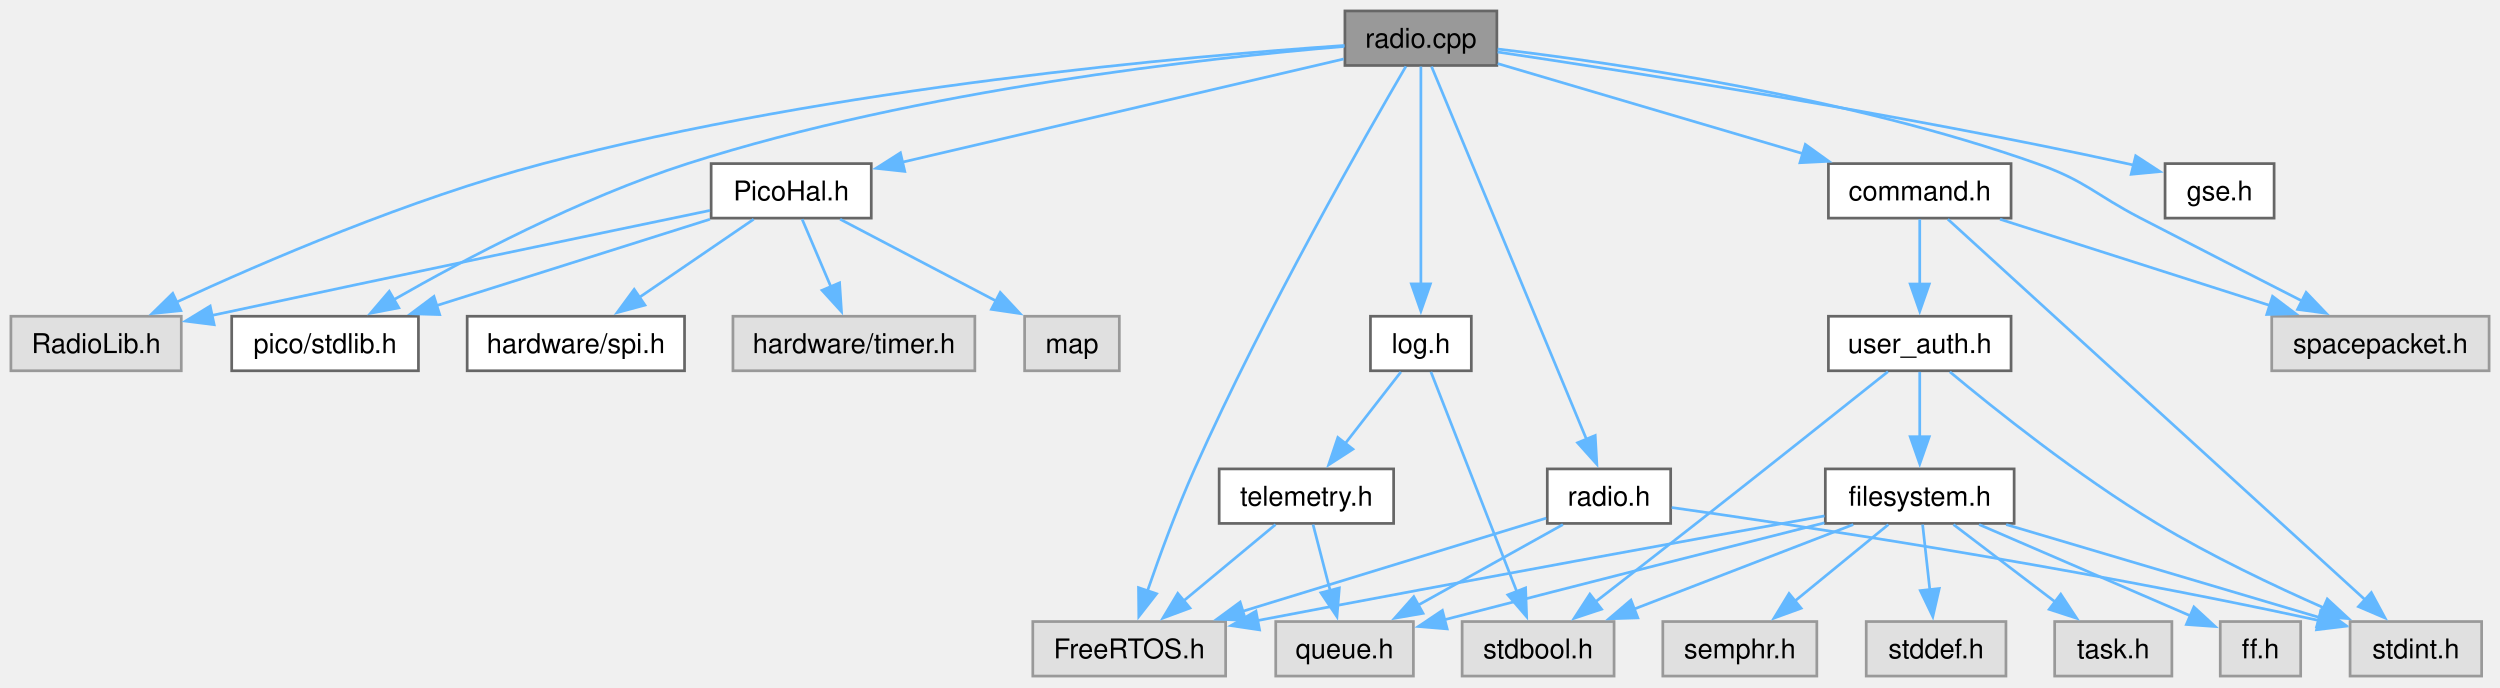
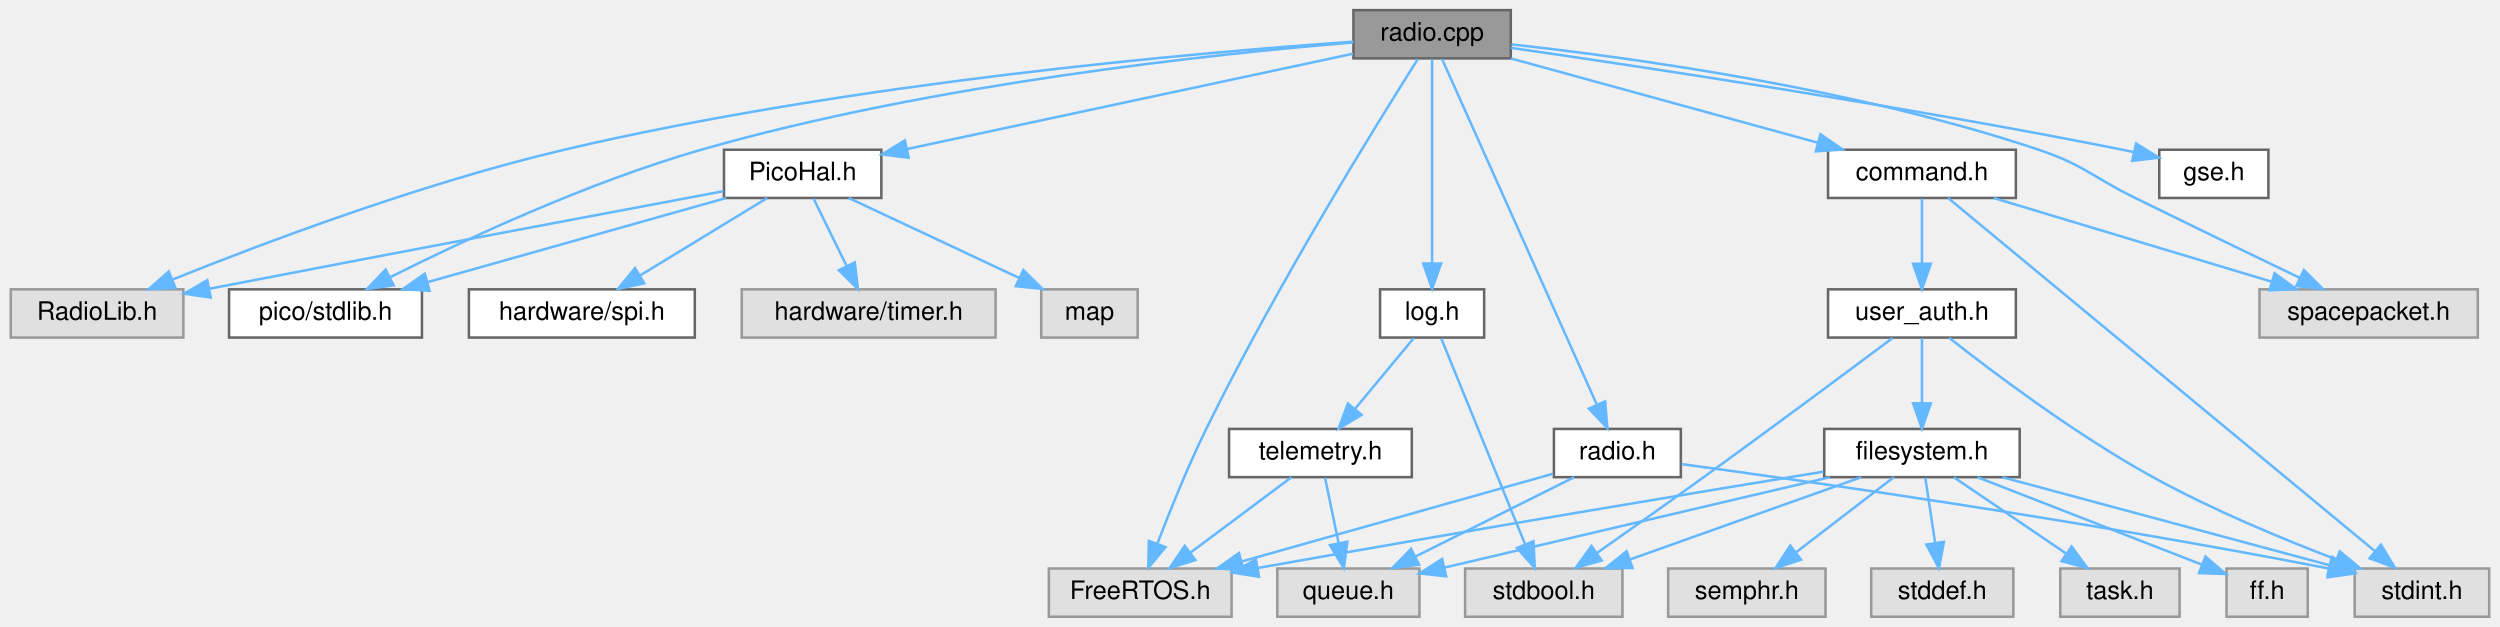
- <svg xmlns="http://www.w3.org/2000/svg" xmlns:xlink="http://www.w3.org/1999/xlink" width="917pt" height="252pt" viewBox="0.00 0.00 917.12 252.00">
-   <g id="graph0" class="graph" transform="scale(1 1) rotate(0) translate(4 248)">
+ <svg xmlns="http://www.w3.org/2000/svg" xmlns:xlink="http://www.w3.org/1999/xlink" width="985pt" height="247pt" viewBox="0.00 0.00 984.50 247.00">
+   <g id="graph0" class="graph" transform="scale(1 1) rotate(0) translate(4 243)">
    <g id="Node000001" class="node">
      <g id="a_Node000001">
        <a xlink:title=" ">
-           <polygon fill="#999999" stroke="#666666" points="545.12,-244 489.38,-244 489.38,-224 545.12,-224 545.12,-244" />
-           <text text-anchor="middle" x="517.25" y="-230.5" font-family="Helvetica,sans-Serif" font-size="10.00">radio.cpp</text>
+           <polygon fill="#999999" stroke="#666666" points="591,-239 529,-239 529,-220 591,-220 591,-239" />
+           <text text-anchor="middle" x="560" y="-227" font-family="Helvetica,sans-Serif" font-size="10.00">radio.cpp</text>
        </a>
      </g>
    </g>
    <g id="Node000002" class="node">
      <g id="a_Node000002">
        <a xlink:title=" ">
-           <polygon fill="#e0e0e0" stroke="#999999" points="62.5,-132 0,-132 0,-112 62.5,-112 62.5,-132" />
-           <text text-anchor="middle" x="31.25" y="-118.5" font-family="Helvetica,sans-Serif" font-size="10.00">RadioLib.h</text>
+           <polygon fill="#e0e0e0" stroke="#999999" points="68,-129 0,-129 0,-110 68,-110 68,-129" />
+           <text text-anchor="middle" x="34" y="-117" font-family="Helvetica,sans-Serif" font-size="10.00">RadioLib.h</text>
        </a>
      </g>
    </g>
    <g id="edge1_Node000001_Node000002" class="edge">
      <g id="a_edge1_Node000001_Node000002">
        <a xlink:title=" ">
-           <path fill="none" stroke="#63b8ff" d="M489.24,-231.34C432.8,-227.5 301.67,-216.09 195.25,-188 146.56,-175.15 92.77,-151.99 60.51,-137.07" />
-           <polygon fill="#63b8ff" stroke="#63b8ff" points="62.34,-134.06 51.8,-132.99 59.37,-140.4 62.34,-134.06" />
+           <path fill="none" stroke="#63b8ff" d="M528.97,-226.58C468.46,-222.37 330.79,-210.51 218,-184 162.22,-170.89 99.61,-147.29 63.69,-132.85" />
+           <polygon fill="#63b8ff" stroke="#63b8ff" points="64.88,-129.55 54.29,-129.03 62.24,-136.04 64.88,-129.55" />
        </a>
      </g>
    </g>
    <g id="Node000003" class="node">
      <g id="a_Node000003">
        <a xlink:href="tasks_2radio_2radio_8h.html" target="_top" xlink:title=" ">
-           <polygon fill="white" stroke="#666666" points="608.88,-76 563.62,-76 563.62,-56 608.88,-56 608.88,-76" />
-           <text text-anchor="middle" x="586.25" y="-62.5" font-family="Helvetica,sans-Serif" font-size="10.00">radio.h</text>
+           <polygon fill="white" stroke="#666666" points="658,-74 608,-74 608,-55 658,-55 658,-74" />
+           <text text-anchor="middle" x="633" y="-62" font-family="Helvetica,sans-Serif" font-size="10.00">radio.h</text>
        </a>
      </g>
    </g>
    <g id="edge2_Node000001_Node000003" class="edge">
      <g id="a_edge2_Node000001_Node000003">
        <a xlink:title=" ">
-           <path fill="none" stroke="#63b8ff" d="M521.16,-223.6C532.07,-197.35 563.04,-122.84 577.98,-86.89" />
-           <polygon fill="#63b8ff" stroke="#63b8ff" points="581.2,-88.27 581.8,-77.7 574.73,-85.59 581.2,-88.27" />
+           <path fill="none" stroke="#63b8ff" d="M563.92,-219.74C575.41,-194.09 609.14,-118.78 624.81,-83.78" />
+           <polygon fill="#63b8ff" stroke="#63b8ff" points="628.16,-84.86 629.06,-74.31 621.77,-82 628.16,-84.86" />
        </a>
      </g>
    </g>
    <g id="Node000004" class="node">
      <g id="a_Node000004">
        <a xlink:title=" ">
-           <polygon fill="#e0e0e0" stroke="#999999" points="445.62,-20 374.88,-20 374.88,0 445.62,0 445.62,-20" />
-           <text text-anchor="middle" x="410.25" y="-6.5" font-family="Helvetica,sans-Serif" font-size="10.00">FreeRTOS.h</text>
+           <polygon fill="#e0e0e0" stroke="#999999" points="481,-19 409,-19 409,0 481,0 481,-19" />
+           <text text-anchor="middle" x="445" y="-7" font-family="Helvetica,sans-Serif" font-size="10.00">FreeRTOS.h</text>
        </a>
      </g>
    </g>
    <g id="edge6_Node000001_Node000004" class="edge">
      <g id="a_edge6_Node000001_Node000004">
        <a xlink:title=" ">
-           <path fill="none" stroke="#63b8ff" d="M511.75,-223.66C497.74,-199.67 460.02,-133.71 434.25,-76 427.64,-61.2 421.34,-43.97 416.85,-30.97" />
-           <polygon fill="#63b8ff" stroke="#63b8ff" points="420.29,-30.2 413.77,-21.85 413.66,-32.44 420.29,-30.2" />
+           <path fill="none" stroke="#63b8ff" d="M554.35,-219.67C539.59,-196.41 499.06,-131.26 471,-74 463.71,-59.12 456.67,-41.67 451.76,-28.83" />
+           <polygon fill="#63b8ff" stroke="#63b8ff" points="454.96,-27.42 448.17,-19.29 448.41,-29.88 454.96,-27.42" />
        </a>
      </g>
    </g>
    <g id="Node000007" class="node">
      <g id="a_Node000007">
-         <a xlink:href="_pico_hal_8h.html" target="_top" xlink:title=" ">
-           <polygon fill="white" stroke="#666666" points="315.62,-188 256.88,-188 256.88,-168 315.62,-168 315.62,-188" />
-           <text text-anchor="middle" x="286.25" y="-174.5" font-family="Helvetica,sans-Serif" font-size="10.00">PicoHal.h</text>
+         <a xlink:href="PicoHal_8h.html" target="_top" xlink:title=" ">
+           <polygon fill="white" stroke="#666666" points="343,-184 281,-184 281,-165 343,-165 343,-184" />
+           <text text-anchor="middle" x="312" y="-172" font-family="Helvetica,sans-Serif" font-size="10.00">PicoHal.h</text>
        </a>
      </g>
    </g>
    <g id="edge7_Node000001_Node000007" class="edge">
      <g id="a_edge7_Node000001_Node000007">
        <a xlink:title=" ">
-           <path fill="none" stroke="#63b8ff" d="M488.92,-226.38C448.39,-216.9 373.59,-199.42 327.08,-188.54" />
-           <polygon fill="#63b8ff" stroke="#63b8ff" points="327.91,-185.14 317.38,-186.28 326.32,-191.96 327.91,-185.14" />
+           <path fill="none" stroke="#63b8ff" d="M528.84,-221.84C484.39,-212.34 402.69,-194.88 353.26,-184.32" />
+           <polygon fill="#63b8ff" stroke="#63b8ff" points="353.74,-180.84 343.23,-182.17 352.27,-187.69 353.74,-180.84" />
        </a>
      </g>
    </g>
    <g id="Node000008" class="node">
      <g id="a_Node000008">
        <a xlink:href="stdlib_8h.html" target="_top" xlink:title=" ">
-           <polygon fill="white" stroke="#666666" points="149.5,-132 81,-132 81,-112 149.5,-112 149.5,-132" />
-           <text text-anchor="middle" x="115.25" y="-118.5" font-family="Helvetica,sans-Serif" font-size="10.00">pico/stdlib.h</text>
+           <polygon fill="white" stroke="#666666" points="162,-129 86,-129 86,-110 162,-110 162,-129" />
+           <text text-anchor="middle" x="124" y="-117" font-family="Helvetica,sans-Serif" font-size="10.00">pico/stdlib.h</text>
        </a>
      </g>
    </g>
    <g id="edge13_Node000001_Node000008" class="edge">
      <g id="a_edge13_Node000001_Node000008">
        <a xlink:title=" ">
-           <path fill="none" stroke="#63b8ff" d="M489.13,-230.98C439.48,-226.83 333.47,-215.31 248.25,-188 208.89,-175.38 166.49,-152.96 140.4,-138.04" />
-           <polygon fill="#63b8ff" stroke="#63b8ff" points="142.31,-135.1 131.91,-133.1 138.8,-141.15 142.31,-135.1" />
+           <path fill="none" stroke="#63b8ff" d="M528.76,-226.26C475.29,-221.87 363.19,-210.15 272,-184 227.33,-171.19 178.28,-148.25 149.36,-133.73" />
+           <polygon fill="#63b8ff" stroke="#63b8ff" points="150.86,-130.56 140.36,-129.15 147.69,-136.8 150.86,-130.56" />
        </a>
      </g>
    </g>
    <g id="Node000012" class="node">
      <g id="a_Node000012">
        <a xlink:href="log_8h.html" target="_top" xlink:title=" ">
-           <polygon fill="white" stroke="#666666" points="535.75,-132 498.75,-132 498.75,-112 535.75,-112 535.75,-132" />
-           <text text-anchor="middle" x="517.25" y="-118.5" font-family="Helvetica,sans-Serif" font-size="10.00">log.h</text>
+           <polygon fill="white" stroke="#666666" points="580.5,-129 539.5,-129 539.5,-110 580.5,-110 580.5,-129" />
+           <text text-anchor="middle" x="560" y="-117" font-family="Helvetica,sans-Serif" font-size="10.00">log.h</text>
        </a>
      </g>
    </g>
    <g id="edge14_Node000001_Node000012" class="edge">
      <g id="a_edge14_Node000001_Node000012">
        <a xlink:title=" ">
-           <path fill="none" stroke="#63b8ff" d="M517.25,-223.62C517.25,-206.01 517.25,-167.59 517.25,-143.65" />
-           <polygon fill="#63b8ff" stroke="#63b8ff" points="520.75,-143.87 517.25,-133.87 513.75,-143.87 520.75,-143.87" />
+           <path fill="none" stroke="#63b8ff" d="M560,-219.66C560,-202.17 560,-162.8 560,-139.27" />
+           <polygon fill="#63b8ff" stroke="#63b8ff" points="563.5,-139.16 560,-129.16 556.5,-139.16 563.5,-139.16" />
        </a>
      </g>
    </g>
    <g id="Node000015" class="node">
      <g id="a_Node000015">
        <a xlink:href="gse_8h.html" target="_top" xlink:title=" ">
-           <polygon fill="white" stroke="#666666" points="830.25,-188 790.25,-188 790.25,-168 830.25,-168 830.25,-188" />
-           <text text-anchor="middle" x="810.25" y="-174.5" font-family="Helvetica,sans-Serif" font-size="10.00">gse.h</text>
+           <polygon fill="white" stroke="#666666" points="889.5,-184 846.5,-184 846.5,-165 889.5,-165 889.5,-184" />
+           <text text-anchor="middle" x="868" y="-172" font-family="Helvetica,sans-Serif" font-size="10.00">gse.h</text>
        </a>
      </g>
    </g>
    <g id="edge19_Node000001_Node000015" class="edge">
      <g id="a_edge19_Node000001_Node000015">
        <a xlink:title=" ">
-           <path fill="none" stroke="#63b8ff" d="M545.38,-228.93C593.11,-221.84 692.88,-206.24 776.25,-188 777.08,-187.82 777.92,-187.63 778.76,-187.44" />
-           <polygon fill="#63b8ff" stroke="#63b8ff" points="779.48,-190.86 788.35,-185.08 777.81,-184.07 779.48,-190.86" />
+           <path fill="none" stroke="#63b8ff" d="M591.13,-224.13C641.8,-216.85 745.19,-201.33 832,-184 833.46,-183.71 834.94,-183.4 836.44,-183.08" />
+           <polygon fill="#63b8ff" stroke="#63b8ff" points="837.36,-186.47 846.35,-180.87 835.83,-179.63 837.36,-186.47" />
        </a>
      </g>
    </g>
    <g id="Node000016" class="node">
      <g id="a_Node000016">
        <a xlink:title=" ">
-           <polygon fill="#e0e0e0" stroke="#999999" points="909.12,-132 829.38,-132 829.38,-112 909.12,-112 909.12,-132" />
-           <text text-anchor="middle" x="869.25" y="-118.5" font-family="Helvetica,sans-Serif" font-size="10.00">spacepacket.h</text>
+           <polygon fill="#e0e0e0" stroke="#999999" points="972,-129 886,-129 886,-110 972,-110 972,-129" />
+           <text text-anchor="middle" x="929" y="-117" font-family="Helvetica,sans-Serif" font-size="10.00">spacepacket.h</text>
        </a>
      </g>
    </g>
    <g id="edge20_Node000001_Node000016" class="edge">
      <g id="a_edge20_Node000001_Node000016">
        <a xlink:title=" ">
-           <path fill="none" stroke="#63b8ff" d="M545.42,-230.03C588.88,-224.87 674.43,-212.38 743.25,-188 761.24,-181.63 764.31,-176.79 781.25,-168 801.05,-157.73 823.44,-146.28 840.68,-137.5" />
-           <polygon fill="#63b8ff" stroke="#63b8ff" points="842,-140.76 849.33,-133.1 838.83,-134.52 842,-140.76" />
+           <path fill="none" stroke="#63b8ff" d="M591.26,-225.5C637.59,-220.42 726.78,-208.24 799,-184 816.9,-177.99 820.06,-173.33 837,-165 858.73,-154.31 883.44,-142.37 901.77,-133.56" />
+           <polygon fill="#63b8ff" stroke="#63b8ff" points="903.49,-136.61 910.98,-129.13 900.46,-130.3 903.49,-136.61" />
        </a>
      </g>
    </g>
    <g id="Node000017" class="node">
      <g id="a_Node000017">
        <a xlink:href="command_8h.html" target="_top" xlink:title=" ">
-           <polygon fill="white" stroke="#666666" points="733.75,-188 666.75,-188 666.75,-168 733.75,-168 733.75,-188" />
-           <text text-anchor="middle" x="700.25" y="-174.5" font-family="Helvetica,sans-Serif" font-size="10.00">command.h</text>
+           <polygon fill="white" stroke="#666666" points="790,-184 716,-184 716,-165 790,-165 790,-184" />
+           <text text-anchor="middle" x="753" y="-172" font-family="Helvetica,sans-Serif" font-size="10.00">command.h</text>
        </a>
      </g>
    </g>
    <g id="edge21_Node000001_Node000017" class="edge">
      <g id="a_edge21_Node000001_Node000017">
        <a xlink:title=" ">
-           <path fill="none" stroke="#63b8ff" d="M545.44,-224.68C575.39,-215.84 623.08,-201.77 657.62,-191.58" />
-           <polygon fill="#63b8ff" stroke="#63b8ff" points="658.28,-195.03 666.88,-188.85 656.3,-188.32 658.28,-195.03" />
+           <path fill="none" stroke="#63b8ff" d="M591.01,-219.98C623.83,-210.97 675.8,-196.7 711.99,-186.76" />
+           <polygon fill="#63b8ff" stroke="#63b8ff" points="713.03,-190.11 721.75,-184.08 711.18,-183.36 713.03,-190.11" />
        </a>
      </g>
    </g>
    <g id="edge3_Node000003_Node000004" class="edge">
      <g id="a_edge3_Node000003_Node000004">
        <a xlink:title=" ">
-           <path fill="none" stroke="#63b8ff" d="M563.24,-57.94C534.99,-49.27 486.55,-34.41 451.74,-23.73" />
-           <polygon fill="#63b8ff" stroke="#63b8ff" points="452.99,-20.45 442.4,-20.87 450.94,-27.14 452.99,-20.45" />
+           <path fill="none" stroke="#63b8ff" d="M607.65,-56.35C576.22,-47.49 522.3,-32.29 485.21,-21.84" />
+           <polygon fill="#63b8ff" stroke="#63b8ff" points="485.8,-18.37 475.23,-19.02 483.9,-25.1 485.8,-18.37" />
        </a>
      </g>
    </g>
    <g id="Node000005" class="node">
      <g id="a_Node000005">
        <a xlink:title=" ">
-           <polygon fill="#e0e0e0" stroke="#999999" points="514.5,-20 464,-20 464,0 514.5,0 514.5,-20" />
-           <text text-anchor="middle" x="489.25" y="-6.5" font-family="Helvetica,sans-Serif" font-size="10.00">queue.h</text>
+           <polygon fill="#e0e0e0" stroke="#999999" points="555,-19 499,-19 499,0 555,0 555,-19" />
+           <text text-anchor="middle" x="527" y="-7" font-family="Helvetica,sans-Serif" font-size="10.00">queue.h</text>
        </a>
      </g>
    </g>
    <g id="edge4_Node000003_Node000005" class="edge">
      <g id="a_edge4_Node000003_Node000005">
        <a xlink:title=" ">
-           <path fill="none" stroke="#63b8ff" d="M569.35,-55.59C554.7,-47.44 533.23,-35.48 516.2,-26" />
-           <polygon fill="#63b8ff" stroke="#63b8ff" points="518.04,-23.02 507.6,-21.22 514.64,-29.14 518.04,-23.02" />
+           <path fill="none" stroke="#63b8ff" d="M615.97,-54.98C599.07,-46.54 572.94,-33.47 553.36,-23.68" />
+           <polygon fill="#63b8ff" stroke="#63b8ff" points="554.85,-20.51 544.34,-19.17 551.72,-26.77 554.85,-20.51" />
        </a>
      </g>
    </g>
    <g id="Node000006" class="node">
      <g id="a_Node000006">
        <a xlink:title=" ">
-           <polygon fill="#e0e0e0" stroke="#999999" points="906.38,-20 858.12,-20 858.12,0 906.38,0 906.38,-20" />
-           <text text-anchor="middle" x="882.25" y="-6.5" font-family="Helvetica,sans-Serif" font-size="10.00">stdint.h</text>
+           <polygon fill="#e0e0e0" stroke="#999999" points="976.5,-19 923.5,-19 923.5,0 976.5,0 976.5,-19" />
+           <text text-anchor="middle" x="950" y="-7" font-family="Helvetica,sans-Serif" font-size="10.00">stdint.h</text>
        </a>
      </g>
    </g>
    <g id="edge5_Node000003_Node000006" class="edge">
      <g id="a_edge5_Node000003_Node000006">
        <a xlink:title=" ">
-           <path fill="none" stroke="#63b8ff" d="M609.26,-61.83C653.42,-55.58 753.29,-40.67 846.74,-20.38" />
-           <polygon fill="#63b8ff" stroke="#63b8ff" points="847.31,-23.84 856.33,-18.27 845.81,-17 847.31,-23.84" />
+           <path fill="none" stroke="#63b8ff" d="M658.3,-60.14C706.08,-53.66 813.04,-38.49 913.32,-19" />
+           <polygon fill="#63b8ff" stroke="#63b8ff" points="914.17,-22.4 923.31,-17.04 912.83,-15.53 914.17,-22.4" />
        </a>
      </g>
    </g>
    <g id="edge8_Node000007_Node000002" class="edge">
      <g id="a_edge8_Node000007_Node000002">
        <a xlink:title=" ">
-           <path fill="none" stroke="#63b8ff" d="M256.46,-170.82C217.12,-162.65 145.4,-147.67 73.63,-132.28" />
-           <polygon fill="#63b8ff" stroke="#63b8ff" points="74.57,-128.9 64.06,-130.23 73.1,-135.75 74.57,-128.9" />
+           <path fill="none" stroke="#63b8ff" d="M280.81,-167.68C237.64,-159.6 156.94,-144.43 78.33,-129.25" />
+           <polygon fill="#63b8ff" stroke="#63b8ff" points="78.75,-125.76 68.26,-127.3 77.42,-132.63 78.75,-125.76" />
        </a>
      </g>
    </g>
    <g id="edge9_Node000007_Node000008" class="edge">
      <g id="a_edge9_Node000007_Node000008">
        <a xlink:title=" ">
-           <path fill="none" stroke="#63b8ff" d="M256.46,-167.59C228.68,-158.82 187,-145.66 156.11,-135.9" />
-           <polygon fill="#63b8ff" stroke="#63b8ff" points="157.3,-132.61 146.71,-132.94 155.19,-139.28 157.3,-132.61" />
+           <path fill="none" stroke="#63b8ff" d="M281.79,-164.98C249.96,-156.01 199.64,-141.82 164.4,-131.89" />
+           <polygon fill="#63b8ff" stroke="#63b8ff" points="165.02,-128.43 154.44,-129.08 163.12,-135.16 165.02,-128.43" />
        </a>
      </g>
    </g>
    <g id="Node000009" class="node">
      <g id="a_Node000009">
        <a xlink:href="spi_8h.html" target="_top" xlink:title=" ">
-           <polygon fill="white" stroke="#666666" points="247.12,-132 167.38,-132 167.38,-112 247.12,-112 247.12,-132" />
-           <text text-anchor="middle" x="207.25" y="-118.5" font-family="Helvetica,sans-Serif" font-size="10.00">hardware/spi.h</text>
+           <polygon fill="white" stroke="#666666" points="269.5,-129 180.5,-129 180.5,-110 269.5,-110 269.5,-129" />
+           <text text-anchor="middle" x="225" y="-117" font-family="Helvetica,sans-Serif" font-size="10.00">hardware/spi.h</text>
        </a>
      </g>
    </g>
    <g id="edge10_Node000007_Node000009" class="edge">
      <g id="a_edge10_Node000007_Node000009">
        <a xlink:title=" ">
-           <path fill="none" stroke="#63b8ff" d="M272.49,-167.59C260.89,-159.67 244.05,-148.16 230.39,-138.82" />
-           <polygon fill="#63b8ff" stroke="#63b8ff" points="232.6,-136.09 222.37,-133.33 228.65,-141.87 232.6,-136.09" />
+           <path fill="none" stroke="#63b8ff" d="M298.02,-164.98C284.53,-156.77 263.87,-144.18 247.96,-134.49" />
+           <polygon fill="#63b8ff" stroke="#63b8ff" points="249.59,-131.38 239.23,-129.17 245.95,-137.36 249.59,-131.38" />
        </a>
      </g>
    </g>
    <g id="Node000010" class="node">
      <g id="a_Node000010">
        <a xlink:title=" ">
-           <polygon fill="#e0e0e0" stroke="#999999" points="353.62,-132 264.88,-132 264.88,-112 353.62,-112 353.62,-132" />
-           <text text-anchor="middle" x="309.25" y="-118.5" font-family="Helvetica,sans-Serif" font-size="10.00">hardware/timer.h</text>
+           <polygon fill="#e0e0e0" stroke="#999999" points="388,-129 288,-129 288,-110 388,-110 388,-129" />
+           <text text-anchor="middle" x="338" y="-117" font-family="Helvetica,sans-Serif" font-size="10.00">hardware/timer.h</text>
        </a>
      </g>
    </g>
    <g id="edge11_Node000007_Node000010" class="edge">
      <g id="a_edge11_Node000007_Node000010">
        <a xlink:title=" ">
-           <path fill="none" stroke="#63b8ff" d="M290.26,-167.59C293.16,-160.78 297.19,-151.32 300.79,-142.86" />
-           <polygon fill="#63b8ff" stroke="#63b8ff" points="304,-144.26 304.7,-133.69 297.56,-141.52 304,-144.26" />
+           <path fill="none" stroke="#63b8ff" d="M316.29,-164.75C319.81,-157.57 324.91,-147.18 329.28,-138.27" />
+           <polygon fill="#63b8ff" stroke="#63b8ff" points="332.52,-139.61 333.79,-129.09 326.24,-136.53 332.52,-139.61" />
        </a>
      </g>
    </g>
    <g id="Node000011" class="node">
      <g id="a_Node000011">
        <a xlink:title=" ">
-           <polygon fill="#e0e0e0" stroke="#999999" points="406.62,-132 371.88,-132 371.88,-112 406.62,-112 406.62,-132" />
-           <text text-anchor="middle" x="389.25" y="-118.5" font-family="Helvetica,sans-Serif" font-size="10.00">map</text>
+           <polygon fill="#e0e0e0" stroke="#999999" points="444,-129 406,-129 406,-110 444,-110 444,-129" />
+           <text text-anchor="middle" x="425" y="-117" font-family="Helvetica,sans-Serif" font-size="10.00">map</text>
        </a>
      </g>
    </g>
    <g id="edge12_Node000007_Node000011" class="edge">
      <g id="a_edge12_Node000007_Node000011">
        <a xlink:title=" ">
-           <path fill="none" stroke="#63b8ff" d="M304.19,-167.59C319.99,-159.31 343.27,-147.11 361.47,-137.56" />
-           <polygon fill="#63b8ff" stroke="#63b8ff" points="362.94,-140.74 370.17,-133 359.69,-134.54 362.94,-140.74" />
+           <path fill="none" stroke="#63b8ff" d="M330.16,-164.98C348.25,-156.5 376.28,-143.35 397.19,-133.54" />
+           <polygon fill="#63b8ff" stroke="#63b8ff" points="398.95,-136.59 406.51,-129.17 395.97,-130.25 398.95,-136.59" />
        </a>
      </g>
    </g>
    <g id="Node000013" class="node">
      <g id="a_Node000013">
        <a xlink:href="telemetry_8h.html" target="_top" xlink:title=" ">
-           <polygon fill="white" stroke="#666666" points="507.25,-76 443.25,-76 443.25,-56 507.25,-56 507.25,-76" />
-           <text text-anchor="middle" x="475.25" y="-62.5" font-family="Helvetica,sans-Serif" font-size="10.00">telemetry.h</text>
+           <polygon fill="white" stroke="#666666" points="552,-74 480,-74 480,-55 552,-55 552,-74" />
+           <text text-anchor="middle" x="516" y="-62" font-family="Helvetica,sans-Serif" font-size="10.00">telemetry.h</text>
        </a>
      </g>
    </g>
    <g id="edge15_Node000012_Node000013" class="edge">
      <g id="a_edge15_Node000012_Node000013">
        <a xlink:title=" ">
-           <path fill="none" stroke="#63b8ff" d="M509.93,-111.59C504.27,-104.32 496.26,-94.02 489.36,-85.15" />
-           <polygon fill="#63b8ff" stroke="#63b8ff" points="492.31,-83.24 483.41,-77.49 486.79,-87.54 492.31,-83.24" />
+           <path fill="none" stroke="#63b8ff" d="M552.73,-109.75C546.46,-102.18 537.21,-91.05 529.57,-81.84" />
+           <polygon fill="#63b8ff" stroke="#63b8ff" points="532.21,-79.55 523.13,-74.09 526.83,-84.02 532.21,-79.55" />
        </a>
      </g>
    </g>
    <g id="Node000014" class="node">
      <g id="a_Node000014">
        <a xlink:title=" ">
-           <polygon fill="#e0e0e0" stroke="#999999" points="588.12,-20 532.38,-20 532.38,0 588.12,0 588.12,-20" />
-           <text text-anchor="middle" x="560.25" y="-6.5" font-family="Helvetica,sans-Serif" font-size="10.00">stdbool.h</text>
+           <polygon fill="#e0e0e0" stroke="#999999" points="635,-19 573,-19 573,0 635,0 635,-19" />
+           <text text-anchor="middle" x="604" y="-7" font-family="Helvetica,sans-Serif" font-size="10.00">stdbool.h</text>
        </a>
      </g>
    </g>
    <g id="edge18_Node000012_Node000014" class="edge">
      <g id="a_edge18_Node000012_Node000014">
        <a xlink:title=" ">
-           <path fill="none" stroke="#63b8ff" d="M520.92,-111.62C527.87,-93.84 543.1,-54.88 552.43,-31" />
-           <polygon fill="#63b8ff" stroke="#63b8ff" points="555.66,-32.35 556.04,-21.76 549.14,-29.8 555.66,-32.35" />
+           <path fill="none" stroke="#63b8ff" d="M563.6,-109.66C570.79,-92.01 587.06,-52.09 596.61,-28.64" />
+           <polygon fill="#63b8ff" stroke="#63b8ff" points="599.94,-29.74 600.47,-19.16 593.46,-27.1 599.94,-29.74" />
        </a>
      </g>
    </g>
    <g id="edge16_Node000013_Node000004" class="edge">
      <g id="a_edge16_Node000013_Node000004">
        <a xlink:title=" ">
-           <path fill="none" stroke="#63b8ff" d="M463.93,-55.59C454.61,-47.85 441.17,-36.69 430.07,-27.47" />
-           <polygon fill="#63b8ff" stroke="#63b8ff" points="432.54,-24.96 422.61,-21.27 428.06,-30.35 432.54,-24.96" />
+           <path fill="none" stroke="#63b8ff" d="M504.59,-54.98C493.89,-47 477.66,-34.88 464.84,-25.31" />
+           <polygon fill="#63b8ff" stroke="#63b8ff" points="466.72,-22.35 456.61,-19.17 462.53,-27.96 466.72,-22.35" />
        </a>
      </g>
    </g>
    <g id="edge17_Node000013_Node000005" class="edge">
      <g id="a_edge17_Node000013_Node000005">
        <a xlink:title=" ">
-           <path fill="none" stroke="#63b8ff" d="M477.69,-55.59C479.42,-48.93 481.8,-39.75 483.95,-31.44" />
-           <polygon fill="#63b8ff" stroke="#63b8ff" points="487.34,-32.32 486.46,-21.76 480.56,-30.56 487.34,-32.32" />
+           <path fill="none" stroke="#63b8ff" d="M517.82,-54.75C519.26,-47.8 521.32,-37.85 523.13,-29.13" />
+           <polygon fill="#63b8ff" stroke="#63b8ff" points="526.61,-29.59 525.22,-19.09 519.76,-28.17 526.61,-29.59" />
        </a>
      </g>
    </g>
    <g id="edge22_Node000017_Node000006" class="edge">
      <g id="a_edge22_Node000017_Node000006">
        <a xlink:title=" ">
-           <path fill="none" stroke="#63b8ff" d="M710.56,-167.6C740.21,-140.55 826.05,-62.26 863.93,-27.71" />
-           <polygon fill="#63b8ff" stroke="#63b8ff" points="865.91,-30.64 870.94,-21.32 861.19,-25.47 865.91,-30.64" />
+           <path fill="none" stroke="#63b8ff" d="M763.31,-164.97C794.95,-138.79 890.91,-59.39 931.53,-25.79" />
+           <polygon fill="#63b8ff" stroke="#63b8ff" points="933.84,-28.42 939.31,-19.34 929.37,-23.02 933.84,-28.42" />
        </a>
      </g>
    </g>
    <g id="edge23_Node000017_Node000016" class="edge">
      <g id="a_edge23_Node000017_Node000016">
        <a xlink:title=" ">
-           <path fill="none" stroke="#63b8ff" d="M729.69,-167.59C757.15,-158.82 798.34,-145.66 828.87,-135.9" />
-           <polygon fill="#63b8ff" stroke="#63b8ff" points="829.68,-139.32 838.14,-132.94 827.55,-132.65 829.68,-139.32" />
+           <path fill="none" stroke="#63b8ff" d="M781.28,-164.98C810.95,-156.05 857.79,-141.94 890.75,-132.02" />
+           <polygon fill="#63b8ff" stroke="#63b8ff" points="891.93,-135.32 900.5,-129.08 889.92,-128.61 891.93,-135.32" />
        </a>
      </g>
    </g>
    <g id="Node000018" class="node">
      <g id="a_Node000018">
        <a xlink:href="user__auth_8h.html" target="_top" xlink:title=" ">
-           <polygon fill="white" stroke="#666666" points="733.75,-132 666.75,-132 666.75,-112 733.75,-112 733.75,-132" />
-           <text text-anchor="middle" x="700.25" y="-118.5" font-family="Helvetica,sans-Serif" font-size="10.00">user_auth.h</text>
+           <polygon fill="white" stroke="#666666" points="790,-129 716,-129 716,-110 790,-110 790,-129" />
+           <text text-anchor="middle" x="753" y="-117" font-family="Helvetica,sans-Serif" font-size="10.00">user_auth.h</text>
        </a>
      </g>
    </g>
    <g id="edge24_Node000017_Node000018" class="edge">
      <g id="a_edge24_Node000017_Node000018">
        <a xlink:title=" ">
-           <path fill="none" stroke="#63b8ff" d="M700.25,-167.59C700.25,-161.01 700.25,-151.96 700.25,-143.73" />
-           <polygon fill="#63b8ff" stroke="#63b8ff" points="703.75,-143.81 700.25,-133.81 696.75,-143.81 703.75,-143.81" />
+           <path fill="none" stroke="#63b8ff" d="M753,-164.75C753,-157.8 753,-147.85 753,-139.13" />
+           <polygon fill="#63b8ff" stroke="#63b8ff" points="756.5,-139.09 753,-129.09 749.5,-139.09 756.5,-139.09" />
        </a>
      </g>
    </g>
    <g id="edge26_Node000018_Node000006" class="edge">
      <g id="a_edge26_Node000018_Node000006">
        <a xlink:title=" ">
-           <path fill="none" stroke="#63b8ff" d="M711.28,-111.62C727.32,-98.25 758.34,-73.41 787.25,-56 806.85,-44.2 830.04,-33.16 848.61,-24.97" />
-           <polygon fill="#63b8ff" stroke="#63b8ff" points="849.76,-28.28 857.55,-21.09 846.98,-21.86 849.76,-28.28" />
+           <path fill="none" stroke="#63b8ff" d="M763.72,-109.89C780.25,-96.87 813.29,-71.91 844,-55 867.24,-42.2 894.93,-30.69 916.18,-22.59" />
+           <polygon fill="#63b8ff" stroke="#63b8ff" points="917.61,-25.79 925.75,-19 915.16,-19.24 917.61,-25.79" />
        </a>
      </g>
    </g>
    <g id="edge25_Node000018_Node000014" class="edge">
      <g id="a_edge25_Node000018_Node000014">
        <a xlink:title=" ">
-           <path fill="none" stroke="#63b8ff" d="M688.6,-111.7C672.73,-99.05 643.41,-75.73 618.25,-56 605.99,-46.39 592.22,-35.7 581.18,-27.15" />
-           <polygon fill="#63b8ff" stroke="#63b8ff" points="583.53,-24.54 573.47,-21.2 579.24,-30.08 583.53,-24.54" />
+           <path fill="none" stroke="#63b8ff" d="M741.37,-109.79C724.9,-97.49 693.78,-74.34 667,-55 653.02,-44.91 637.17,-33.71 624.86,-25.07" />
+           <polygon fill="#63b8ff" stroke="#63b8ff" points="626.8,-22.16 616.61,-19.29 622.79,-27.89 626.8,-22.16" />
        </a>
      </g>
    </g>
    <g id="Node000019" class="node">
      <g id="a_Node000019">
        <a xlink:href="filesystem_8h.html" target="_top" xlink:title=" ">
-           <polygon fill="white" stroke="#666666" points="734.88,-76 665.62,-76 665.62,-56 734.88,-56 734.88,-76" />
-           <text text-anchor="middle" x="700.25" y="-62.5" font-family="Helvetica,sans-Serif" font-size="10.00">filesystem.h</text>
+           <polygon fill="white" stroke="#666666" points="791.5,-74 714.5,-74 714.5,-55 791.5,-55 791.5,-74" />
+           <text text-anchor="middle" x="753" y="-62" font-family="Helvetica,sans-Serif" font-size="10.00">filesystem.h</text>
        </a>
      </g>
    </g>
    <g id="edge27_Node000018_Node000019" class="edge">
      <g id="a_edge27_Node000018_Node000019">
        <a xlink:title=" ">
-           <path fill="none" stroke="#63b8ff" d="M700.25,-111.59C700.25,-105.01 700.25,-95.96 700.25,-87.73" />
-           <polygon fill="#63b8ff" stroke="#63b8ff" points="703.75,-87.81 700.25,-77.81 696.75,-87.81 703.75,-87.81" />
+           <path fill="none" stroke="#63b8ff" d="M753,-109.75C753,-102.8 753,-92.85 753,-84.13" />
+           <polygon fill="#63b8ff" stroke="#63b8ff" points="756.5,-84.09 753,-74.09 749.5,-84.09 756.5,-84.09" />
        </a>
      </g>
    </g>
    <g id="edge28_Node000019_Node000004" class="edge">
      <g id="a_edge28_Node000019_Node000004">
        <a xlink:title=" ">
-           <path fill="none" stroke="#63b8ff" d="M665.33,-58.76C619.81,-50.6 537.47,-35.69 456.93,-20.3" />
-           <polygon fill="#63b8ff" stroke="#63b8ff" points="458.07,-16.95 447.59,-18.51 456.75,-23.83 458.07,-16.95" />
+           <path fill="none" stroke="#63b8ff" d="M714.19,-57.17C664.8,-49.06 576.59,-34.41 491.44,-19.23" />
+           <polygon fill="#63b8ff" stroke="#63b8ff" points="491.8,-15.74 481.34,-17.43 490.57,-22.63 491.8,-15.74" />
        </a>
      </g>
    </g>
    <g id="edge29_Node000019_Node000005" class="edge">
      <g id="a_edge29_Node000019_Node000005">
        <a xlink:title=" ">
-           <path fill="none" stroke="#63b8ff" d="M665.3,-56.22C631.88,-47.8 579.78,-34.62 526,-20.7" />
-           <polygon fill="#63b8ff" stroke="#63b8ff" points="526.89,-17.31 516.33,-18.19 525.13,-24.09 526.89,-17.31" />
+           <path fill="none" stroke="#63b8ff" d="M716.69,-54.98C675.08,-45.23 607.19,-29.31 564.92,-19.39" />
+           <polygon fill="#63b8ff" stroke="#63b8ff" points="565.55,-15.94 555.01,-17.07 563.95,-22.76 565.55,-15.94" />
        </a>
      </g>
    </g>
    <g id="edge34_Node000019_Node000006" class="edge">
      <g id="a_edge34_Node000019_Node000006">
        <a xlink:title=" ">
-           <path fill="none" stroke="#63b8ff" d="M731.95,-55.59C764.16,-46.04 813.92,-31.27 847.26,-21.38" />
-           <polygon fill="#63b8ff" stroke="#63b8ff" points="847.85,-24.86 856.44,-18.66 845.86,-18.15 847.85,-24.86" />
+           <path fill="none" stroke="#63b8ff" d="M784.65,-54.98C819.85,-45.52 876.6,-30.25 913.6,-20.29" />
+           <polygon fill="#63b8ff" stroke="#63b8ff" points="914.73,-23.61 923.48,-17.63 912.91,-16.85 914.73,-23.61" />
        </a>
      </g>
    </g>
    <g id="edge35_Node000019_Node000014" class="edge">
      <g id="a_edge35_Node000019_Node000014">
        <a xlink:title=" ">
-           <path fill="none" stroke="#63b8ff" d="M675.86,-55.59C653.62,-47.01 620.48,-34.23 595.38,-24.55" />
-           <polygon fill="#63b8ff" stroke="#63b8ff" points="596.83,-21.36 586.24,-21.02 594.31,-27.89 596.83,-21.36" />
+           <path fill="none" stroke="#63b8ff" d="M729.06,-54.98C704.44,-46.23 665.88,-32.51 638.08,-22.62" />
+           <polygon fill="#63b8ff" stroke="#63b8ff" points="638.97,-19.22 628.38,-19.17 636.62,-25.82 638.97,-19.22" />
        </a>
      </g>
    </g>
    <g id="Node000020" class="node">
      <g id="a_Node000020">
        <a xlink:title=" ">
-           <polygon fill="#e0e0e0" stroke="#999999" points="792.75,-20 749.75,-20 749.75,0 792.75,0 792.75,-20" />
-           <text text-anchor="middle" x="771.25" y="-6.5" font-family="Helvetica,sans-Serif" font-size="10.00">task.h</text>
+           <polygon fill="#e0e0e0" stroke="#999999" points="854.5,-19 807.5,-19 807.5,0 854.5,0 854.5,-19" />
+           <text text-anchor="middle" x="831" y="-7" font-family="Helvetica,sans-Serif" font-size="10.00">task.h</text>
        </a>
      </g>
    </g>
    <g id="edge30_Node000019_Node000020" class="edge">
      <g id="a_edge30_Node000019_Node000020">
        <a xlink:title=" ">
-           <path fill="none" stroke="#63b8ff" d="M712.62,-55.59C722.9,-47.77 737.77,-36.46 749.96,-27.19" />
-           <polygon fill="#63b8ff" stroke="#63b8ff" points="751.98,-30.05 757.82,-21.21 747.74,-24.48 751.98,-30.05" />
+           <path fill="none" stroke="#63b8ff" d="M765.53,-54.98C777.4,-46.92 795.46,-34.65 809.61,-25.03" />
+           <polygon fill="#63b8ff" stroke="#63b8ff" points="811.94,-27.69 818.24,-19.17 808,-21.9 811.94,-27.69" />
        </a>
      </g>
    </g>
    <g id="Node000021" class="node">
      <g id="a_Node000021">
        <a xlink:title=" ">
-           <polygon fill="#e0e0e0" stroke="#999999" points="840,-20 810.5,-20 810.5,0 840,0 840,-20" />
-           <text text-anchor="middle" x="825.25" y="-6.5" font-family="Helvetica,sans-Serif" font-size="10.00">ff.h</text>
+           <polygon fill="#e0e0e0" stroke="#999999" points="905,-19 873,-19 873,0 905,0 905,-19" />
+           <text text-anchor="middle" x="889" y="-7" font-family="Helvetica,sans-Serif" font-size="10.00">ff.h</text>
        </a>
      </g>
    </g>
    <g id="edge31_Node000019_Node000021" class="edge">
      <g id="a_edge31_Node000019_Node000021">
        <a xlink:title=" ">
-           <path fill="none" stroke="#63b8ff" d="M722.02,-55.59C743.66,-46.25 776.84,-31.91 799.71,-22.03" />
-           <polygon fill="#63b8ff" stroke="#63b8ff" points="800.83,-25.36 808.63,-18.18 798.06,-18.93 800.83,-25.36" />
+           <path fill="none" stroke="#63b8ff" d="M774.85,-54.98C798.98,-45.58 837.79,-30.46 863.34,-20.5" />
+           <polygon fill="#63b8ff" stroke="#63b8ff" points="864.7,-23.72 872.75,-16.83 862.16,-17.2 864.7,-23.72" />
        </a>
      </g>
    </g>
    <g id="Node000022" class="node">
      <g id="a_Node000022">
        <a xlink:title=" ">
-           <polygon fill="#e0e0e0" stroke="#999999" points="662.5,-20 606,-20 606,0 662.5,0 662.5,-20" />
-           <text text-anchor="middle" x="634.25" y="-6.5" font-family="Helvetica,sans-Serif" font-size="10.00">semphr.h</text>
+           <polygon fill="#e0e0e0" stroke="#999999" points="715,-19 653,-19 653,0 715,0 715,-19" />
+           <text text-anchor="middle" x="684" y="-7" font-family="Helvetica,sans-Serif" font-size="10.00">semphr.h</text>
        </a>
      </g>
    </g>
    <g id="edge32_Node000019_Node000022" class="edge">
      <g id="a_edge32_Node000019_Node000022">
        <a xlink:title=" ">
-           <path fill="none" stroke="#63b8ff" d="M688.75,-55.59C679.29,-47.85 665.65,-36.69 654.38,-27.47" />
-           <polygon fill="#63b8ff" stroke="#63b8ff" points="656.74,-24.88 646.79,-21.26 652.31,-30.3 656.74,-24.88" />
+           <path fill="none" stroke="#63b8ff" d="M741.91,-54.98C731.51,-47 715.74,-34.88 703.28,-25.31" />
+           <polygon fill="#63b8ff" stroke="#63b8ff" points="705.35,-22.49 695.29,-19.17 701.09,-28.04 705.35,-22.49" />
        </a>
      </g>
    </g>
    <g id="Node000023" class="node">
      <g id="a_Node000023">
        <a xlink:title=" ">
-           <polygon fill="#e0e0e0" stroke="#999999" points="731.88,-20 680.62,-20 680.62,0 731.88,0 731.88,-20" />
-           <text text-anchor="middle" x="706.25" y="-6.5" font-family="Helvetica,sans-Serif" font-size="10.00">stddef.h</text>
+           <polygon fill="#e0e0e0" stroke="#999999" points="789,-19 733,-19 733,0 789,0 789,-19" />
+           <text text-anchor="middle" x="761" y="-7" font-family="Helvetica,sans-Serif" font-size="10.00">stddef.h</text>
        </a>
      </g>
    </g>
    <g id="edge33_Node000019_Node000023" class="edge">
      <g id="a_edge33_Node000019_Node000023">
        <a xlink:title=" ">
-           <path fill="none" stroke="#63b8ff" d="M701.3,-55.59C702.03,-49.01 703.03,-39.96 703.95,-31.73" />
-           <polygon fill="#63b8ff" stroke="#63b8ff" points="707.42,-32.13 705.05,-21.8 700.47,-31.35 707.42,-32.13" />
+           <path fill="none" stroke="#63b8ff" d="M754.32,-54.75C755.37,-47.8 756.87,-37.85 758.19,-29.13" />
+           <polygon fill="#63b8ff" stroke="#63b8ff" points="761.67,-29.5 759.7,-19.09 754.75,-28.45 761.67,-29.5" />
        </a>
      </g>
    </g>
  </g>
</svg>
